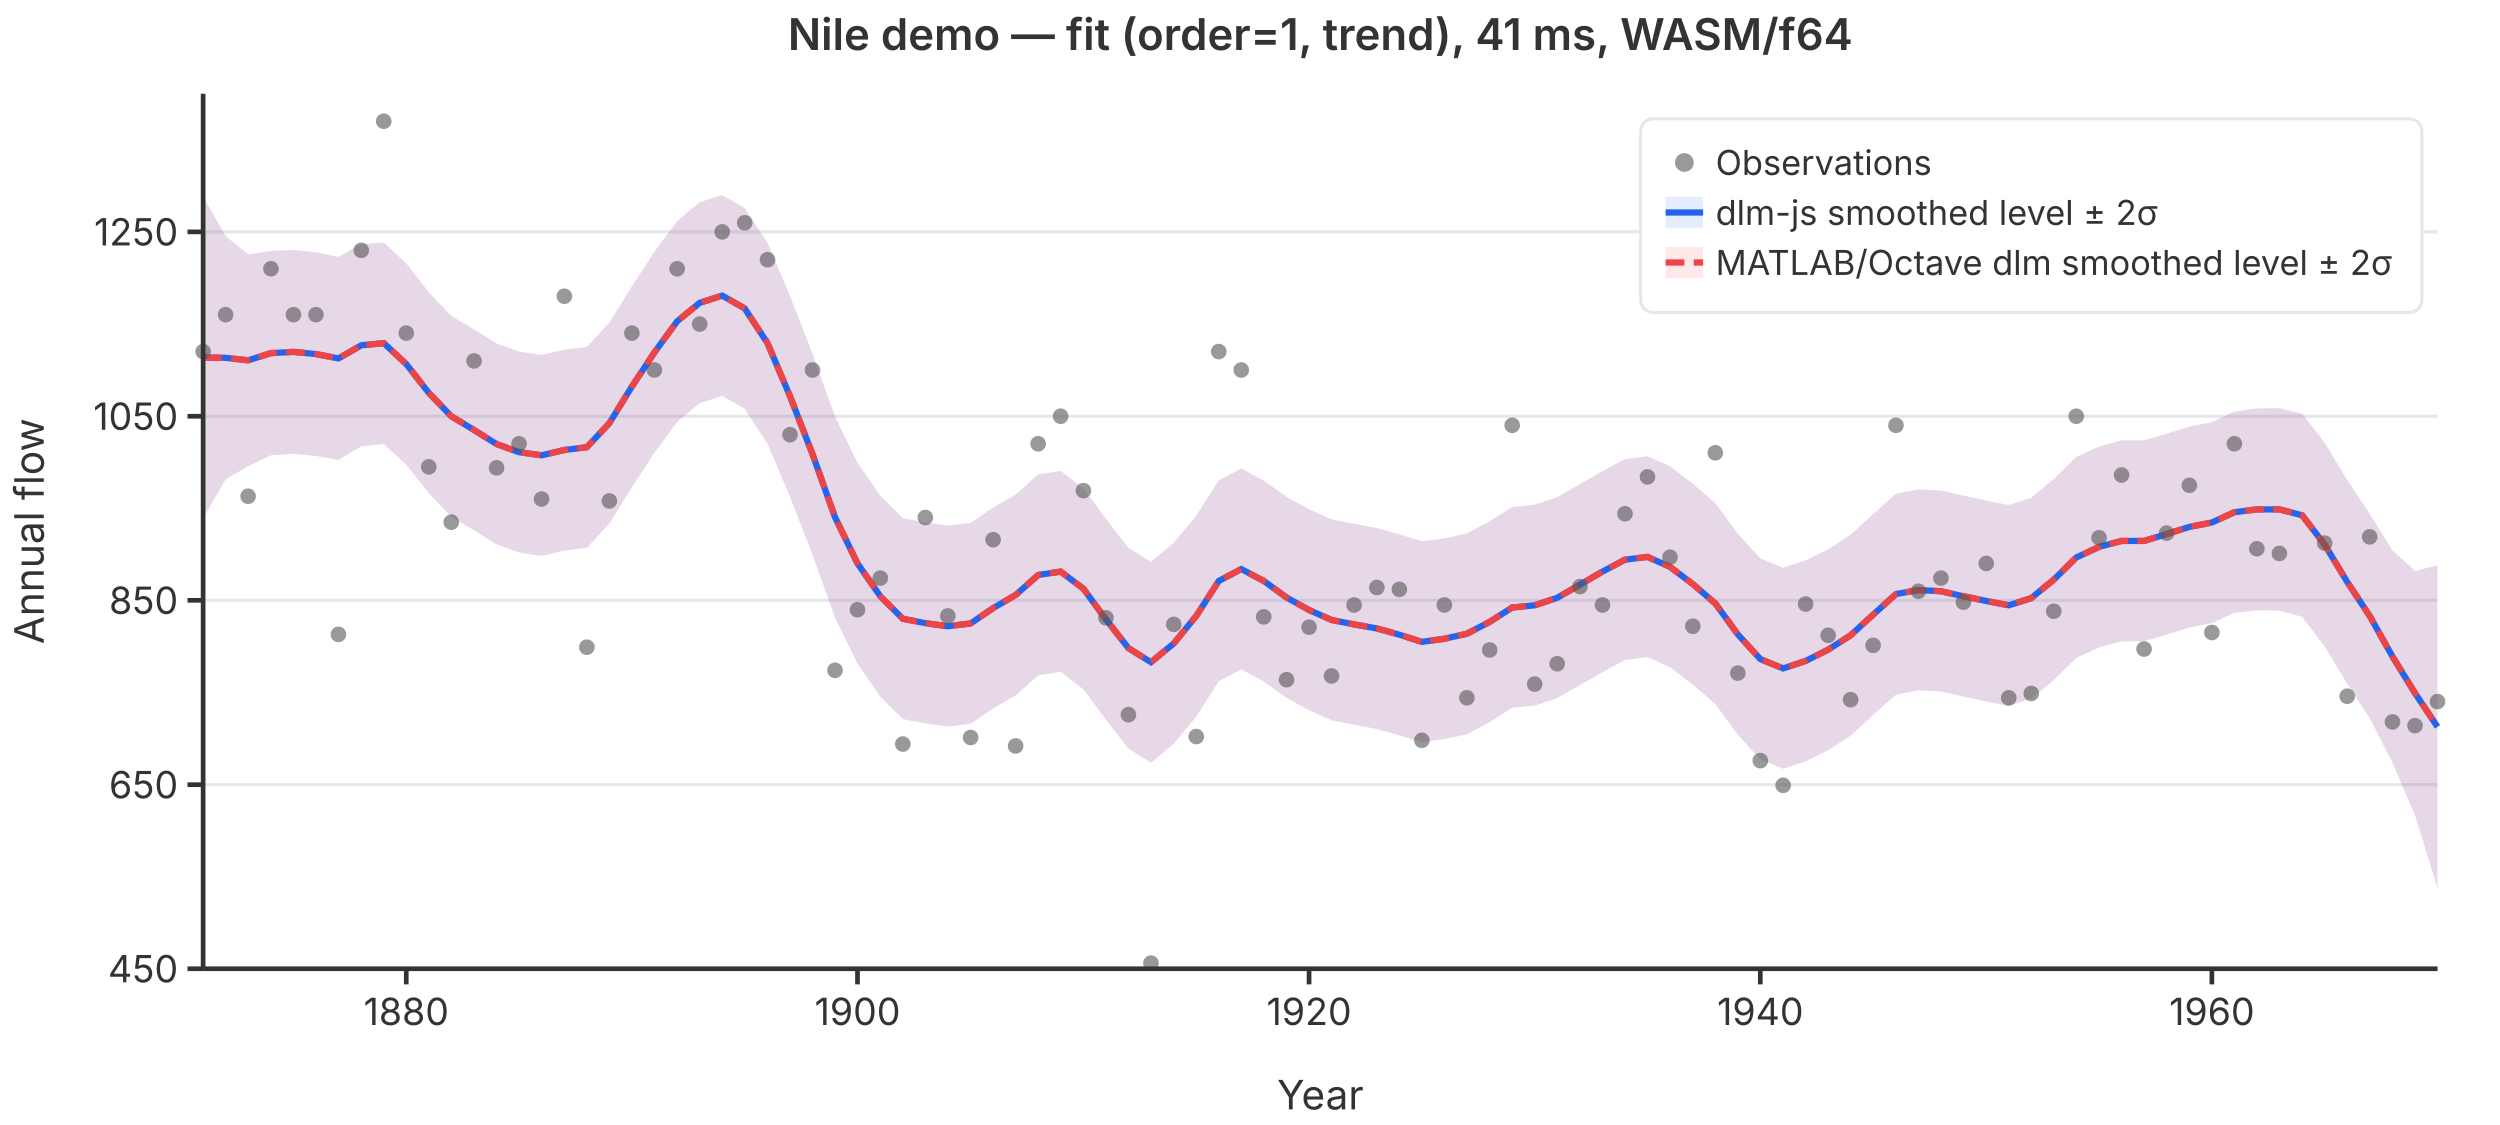
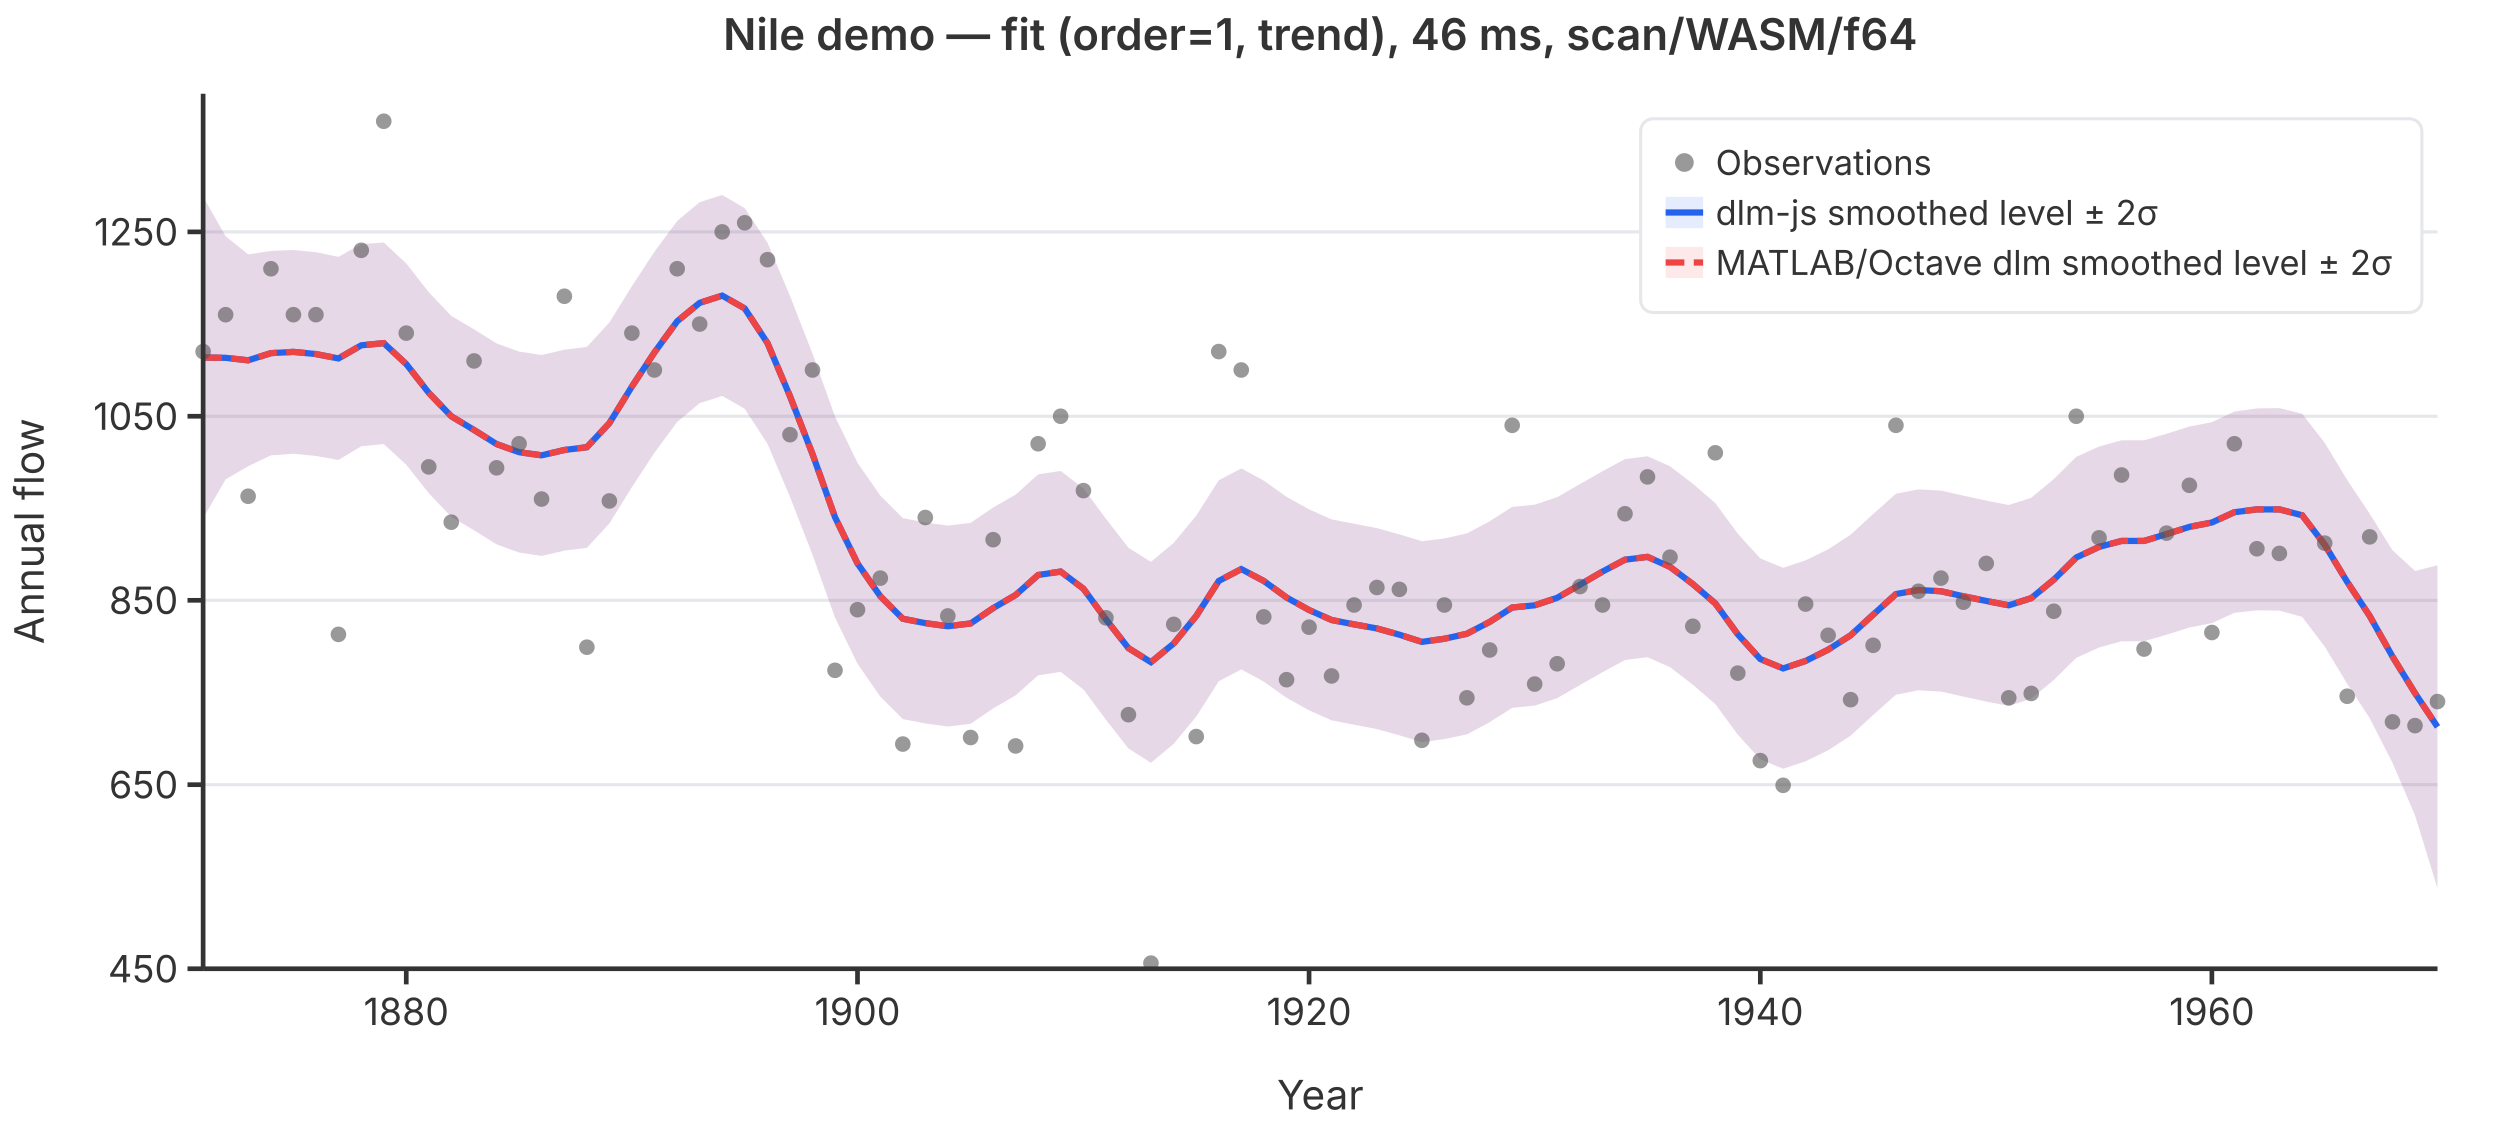
<svg xmlns="http://www.w3.org/2000/svg" viewBox="0 0 800 360" font-family="system-ui,-apple-system,sans-serif" font-size="12">
  <rect width="800" height="360" fill="white" />
  <line x1="65" y1="310.0" x2="780" y2="310.0" stroke="#e5e7eb" stroke-width="1" />
  <line x1="65" y1="251.1" x2="780" y2="251.1" stroke="#e5e7eb" stroke-width="1" />
  <line x1="65" y1="192.1" x2="780" y2="192.1" stroke="#e5e7eb" stroke-width="1" />
  <line x1="65" y1="133.2" x2="780" y2="133.2" stroke="#e5e7eb" stroke-width="1" />
  <line x1="65" y1="74.2" x2="780" y2="74.2" stroke="#e5e7eb" stroke-width="1" />
  <path d="M65.0,63.0L72.2,75.6L79.4,81.4L86.7,80.3L93.9,80.0L101.1,80.7L108.3,82.2L115.6,78.1L122.8,77.6L130.0,84.3L137.2,93.5L144.4,101.1L151.7,105.4L158.9,109.9L166.1,112.5L173.3,113.6L180.6,111.9L187.8,111.0L195.0,103.2L202.2,91.6L209.4,80.6L216.7,70.7L223.9,64.7L231.1,62.4L238.3,66.6L245.6,77.7L252.8,94.7L260.0,113.2L267.2,133.3L274.4,148.1L281.7,158.6L288.9,165.8L296.1,167.2L303.3,168.2L310.6,167.3L317.8,162.4L325.0,158.3L332.2,151.8L339.4,150.7L346.7,156.3L353.9,166.0L361.1,175.3L368.3,179.8L375.6,173.7L382.8,165.0L390.0,153.7L397.2,149.9L404.4,153.8L411.7,159.0L418.9,163.0L426.1,166.2L433.3,167.6L440.6,169.0L447.8,171.0L455.0,173.2L462.2,172.3L469.4,170.7L476.7,166.8L483.9,162.2L491.1,161.5L498.3,159.1L505.6,154.9L512.8,150.8L520.0,146.9L527.2,146.0L534.4,149.2L541.7,154.8L548.9,161.0L556.1,170.8L563.3,178.7L570.6,181.7L577.8,179.3L585.0,175.8L592.2,171.1L599.4,164.5L606.7,158.0L613.9,156.6L621.1,157.0L628.3,158.6L635.6,160.2L642.8,161.6L650.0,159.3L657.2,153.3L664.4,146.2L671.7,142.9L678.9,140.9L686.1,140.9L693.3,138.8L700.6,136.5L707.8,135.1L715.0,131.7L722.2,130.7L729.4,130.6L736.7,132.4L743.9,141.7L751.1,153.6L758.3,164.4L765.6,176.1L772.8,182.7L780.0,180.9L780.0,284.2L772.8,260.9L765.6,244.1L758.3,229.8L751.1,218.8L743.9,206.9L736.7,197.4L729.4,195.4L722.2,195.3L715.0,196.1L707.8,199.4L700.6,200.8L693.3,203.1L686.1,205.2L678.9,205.2L671.7,207.2L664.4,210.5L657.2,217.6L650.0,223.6L642.8,225.9L635.6,224.5L628.3,222.9L621.1,221.3L613.9,220.9L606.7,222.3L599.4,228.8L592.2,235.4L585.0,240.1L577.8,243.6L570.6,246.0L563.3,243.0L556.1,235.1L548.9,225.3L541.7,219.1L534.4,213.5L527.2,210.3L520.0,211.2L512.8,215.1L505.6,219.2L498.3,223.4L491.1,225.8L483.9,226.5L476.7,231.1L469.4,235.0L462.2,236.5L455.0,237.5L447.8,235.3L440.6,233.3L433.3,231.9L426.1,230.5L418.9,227.3L411.7,223.3L404.4,218.1L397.2,214.2L390.0,218.0L382.8,229.3L375.6,238.0L368.3,244.1L361.1,239.5L353.9,230.3L346.7,220.6L339.4,215.0L332.2,216.1L325.0,222.5L317.8,226.7L310.6,231.6L303.3,232.5L296.1,231.5L288.9,230.1L281.7,222.9L274.4,212.4L267.2,197.6L260.0,177.5L252.8,159.0L245.6,142.0L238.3,130.8L231.1,126.7L223.9,129.0L216.7,135.0L209.4,144.9L202.2,155.9L195.0,167.5L187.8,175.3L180.6,176.2L173.3,177.9L166.1,176.8L158.9,174.2L151.7,169.7L144.4,165.4L137.2,157.8L130.0,148.7L122.8,142.1L115.6,142.8L108.3,147.2L101.1,145.9L93.9,145.2L86.7,145.7L79.4,149.2L72.2,153.4L65.0,165.8Z" fill="rgba(37,99,235,0.12)" stroke="none" />
  <path d="M65.0,63.0L72.2,75.6L79.4,81.4L86.7,80.3L93.9,80.0L101.1,80.7L108.3,82.2L115.6,78.1L122.8,77.6L130.0,84.3L137.2,93.5L144.4,101.1L151.7,105.4L158.9,109.9L166.1,112.5L173.3,113.6L180.6,111.9L187.8,111.0L195.0,103.2L202.2,91.6L209.4,80.6L216.7,70.7L223.9,64.7L231.1,62.4L238.3,66.6L245.6,77.7L252.8,94.7L260.0,113.2L267.2,133.3L274.4,148.1L281.7,158.6L288.9,165.8L296.1,167.2L303.3,168.2L310.6,167.3L317.8,162.4L325.0,158.3L332.2,151.8L339.4,150.7L346.7,156.3L353.9,166.0L361.1,175.3L368.3,179.8L375.6,173.7L382.8,165.0L390.0,153.7L397.2,149.9L404.4,153.8L411.7,159.0L418.9,163.0L426.1,166.2L433.3,167.6L440.6,169.0L447.8,171.0L455.0,173.2L462.2,172.3L469.4,170.7L476.7,166.8L483.9,162.2L491.1,161.5L498.3,159.1L505.6,154.9L512.8,150.8L520.0,146.9L527.2,146.0L534.4,149.2L541.7,154.8L548.9,161.0L556.1,170.8L563.3,178.7L570.6,181.7L577.8,179.3L585.0,175.8L592.2,171.1L599.4,164.5L606.7,158.0L613.9,156.6L621.1,157.0L628.3,158.6L635.6,160.2L642.8,161.6L650.0,159.3L657.2,153.3L664.4,146.2L671.7,142.9L678.9,140.9L686.1,140.9L693.3,138.8L700.6,136.5L707.8,135.1L715.0,131.7L722.2,130.7L729.4,130.6L736.7,132.4L743.9,141.7L751.1,153.6L758.3,164.4L765.6,176.1L772.8,182.7L780.0,180.9L780.0,284.2L772.8,260.9L765.6,244.1L758.3,229.8L751.1,218.8L743.9,206.9L736.7,197.4L729.4,195.4L722.2,195.3L715.0,196.1L707.8,199.4L700.6,200.8L693.3,203.1L686.1,205.2L678.9,205.2L671.7,207.2L664.4,210.5L657.2,217.6L650.0,223.6L642.8,225.9L635.6,224.5L628.3,222.9L621.1,221.3L613.9,220.9L606.7,222.3L599.4,228.8L592.2,235.4L585.0,240.1L577.8,243.6L570.6,246.0L563.3,243.0L556.1,235.1L548.9,225.3L541.7,219.1L534.4,213.5L527.2,210.3L520.0,211.2L512.8,215.1L505.6,219.2L498.3,223.4L491.1,225.8L483.9,226.5L476.7,231.1L469.4,235.0L462.2,236.5L455.0,237.5L447.8,235.3L440.6,233.3L433.3,231.9L426.1,230.5L418.9,227.3L411.7,223.3L404.4,218.1L397.2,214.2L390.0,218.0L382.8,229.3L375.6,238.0L368.3,244.1L361.1,239.5L353.9,230.3L346.7,220.6L339.4,215.0L332.2,216.1L325.0,222.5L317.8,226.7L310.6,231.6L303.3,232.5L296.1,231.5L288.9,230.1L281.7,222.9L274.4,212.4L267.2,197.6L260.0,177.5L252.8,159.0L245.6,142.0L238.3,130.8L231.1,126.7L223.9,129.0L216.7,135.0L209.4,144.9L202.2,155.9L195.0,167.5L187.8,175.3L180.6,176.2L173.3,177.9L166.1,176.8L158.9,174.2L151.7,169.7L144.4,165.4L137.2,157.8L130.0,148.7L122.8,142.1L115.6,142.8L108.3,147.2L101.1,145.9L93.9,145.2L86.7,145.7L79.4,149.2L72.2,153.4L65.0,165.8Z" fill="rgba(239,68,68,0.12)" stroke="none" />
  <polyline points="65.0,114.4 72.2,114.5 79.4,115.3 86.7,113.0 93.9,112.6 101.1,113.3 108.3,114.7 115.6,110.5 122.8,109.8 130.0,116.5 137.2,125.7 144.4,133.2 151.7,137.6 158.9,142.1 166.1,144.7 173.3,145.7 180.6,144.0 187.8,143.1 195.0,135.4 202.2,123.7 209.4,112.8 216.7,102.8 223.9,96.9 231.1,94.6 238.3,98.7 245.6,109.8 252.8,126.8 260.0,145.3 267.2,165.5 274.4,180.3 281.7,190.8 288.9,198.0 296.1,199.4 303.3,200.4 310.6,199.5 317.8,194.6 325.0,190.4 332.2,184.0 339.4,182.9 346.7,188.4 353.9,198.2 361.1,207.4 368.3,211.9 375.6,205.9 382.8,197.1 390.0,185.9 397.2,182.1 404.4,185.9 411.7,191.2 418.9,195.2 426.1,198.4 433.3,199.8 440.6,201.1 447.8,203.1 455.0,205.4 462.2,204.4 469.4,202.8 476.7,199.0 483.9,194.4 491.1,193.7 498.3,191.3 505.6,187.1 512.8,182.9 520.0,179.1 527.2,178.2 534.4,181.4 541.7,186.9 548.9,193.1 556.1,203.0 563.3,210.9 570.6,213.9 577.8,211.5 585.0,207.9 592.2,203.3 599.4,196.7 606.7,190.1 613.9,188.8 621.1,189.2 628.3,190.8 635.6,192.3 642.8,193.7 650.0,191.4 657.2,185.5 664.4,178.4 671.7,175.0 678.9,173.1 686.1,173.1 693.3,170.9 700.6,168.6 707.8,167.2 715.0,163.9 722.2,163.0 729.4,163.0 736.7,164.9 743.9,174.3 751.1,186.2 758.3,197.1 765.6,210.1 772.8,221.8 780.0,232.6" fill="none" stroke="#2563eb" stroke-width="2" />
  <polyline points="65.0,114.4 72.2,114.5 79.4,115.3 86.7,113.0 93.9,112.6 101.1,113.3 108.3,114.7 115.6,110.5 122.8,109.8 130.0,116.5 137.2,125.7 144.4,133.2 151.7,137.6 158.9,142.1 166.1,144.7 173.3,145.7 180.6,144.0 187.8,143.1 195.0,135.4 202.2,123.7 209.4,112.8 216.7,102.8 223.9,96.9 231.1,94.6 238.3,98.7 245.6,109.8 252.8,126.8 260.0,145.3 267.2,165.5 274.4,180.3 281.7,190.8 288.9,198.0 296.1,199.4 303.3,200.4 310.6,199.5 317.8,194.6 325.0,190.4 332.2,184.0 339.4,182.9 346.7,188.4 353.9,198.2 361.1,207.4 368.3,211.9 375.6,205.9 382.8,197.1 390.0,185.9 397.2,182.1 404.4,185.9 411.7,191.2 418.9,195.2 426.1,198.4 433.3,199.8 440.6,201.1 447.8,203.1 455.0,205.4 462.2,204.4 469.4,202.8 476.7,199.0 483.9,194.4 491.1,193.7 498.3,191.3 505.6,187.1 512.8,182.9 520.0,179.1 527.2,178.2 534.4,181.4 541.7,186.9 548.9,193.1 556.1,203.0 563.3,210.9 570.6,213.9 577.8,211.5 585.0,207.9 592.2,203.3 599.4,196.7 606.7,190.1 613.9,188.8 621.1,189.2 628.3,190.8 635.6,192.3 642.8,193.7 650.0,191.4 657.2,185.5 664.4,178.4 671.7,175.0 678.9,173.1 686.1,173.1 693.3,170.9 700.6,168.6 707.8,167.2 715.0,163.9 722.2,163.0 729.4,163.0 736.7,164.9 743.9,174.3 751.1,186.2 758.3,197.1 765.6,210.1 772.8,221.8 780.0,232.6" fill="none" stroke="#ef4444" stroke-width="2" stroke-dasharray="6,3" />
  <circle cx="65.0" cy="112.5" r="2.5" fill="#555" opacity="0.6" />
  <circle cx="72.2" cy="100.7" r="2.5" fill="#555" opacity="0.6" />
  <circle cx="79.4" cy="158.8" r="2.5" fill="#555" opacity="0.6" />
  <circle cx="86.7" cy="86.0" r="2.5" fill="#555" opacity="0.6" />
  <circle cx="93.9" cy="100.7" r="2.5" fill="#555" opacity="0.6" />
  <circle cx="101.1" cy="100.7" r="2.5" fill="#555" opacity="0.6" />
  <circle cx="108.3" cy="203.0" r="2.5" fill="#555" opacity="0.6" />
  <circle cx="115.6" cy="80.1" r="2.5" fill="#555" opacity="0.6" />
  <circle cx="122.8" cy="38.8" r="2.5" fill="#555" opacity="0.6" />
  <circle cx="130.0" cy="106.6" r="2.5" fill="#555" opacity="0.6" />
  <circle cx="137.2" cy="149.4" r="2.5" fill="#555" opacity="0.6" />
  <circle cx="144.4" cy="167.1" r="2.5" fill="#555" opacity="0.6" />
  <circle cx="151.7" cy="115.5" r="2.5" fill="#555" opacity="0.6" />
  <circle cx="158.9" cy="149.7" r="2.5" fill="#555" opacity="0.6" />
  <circle cx="166.1" cy="142.0" r="2.5" fill="#555" opacity="0.6" />
  <circle cx="173.3" cy="159.7" r="2.5" fill="#555" opacity="0.6" />
  <circle cx="180.6" cy="94.8" r="2.5" fill="#555" opacity="0.6" />
  <circle cx="187.8" cy="207.1" r="2.5" fill="#555" opacity="0.6" />
  <circle cx="195.0" cy="160.3" r="2.5" fill="#555" opacity="0.6" />
  <circle cx="202.2" cy="106.6" r="2.5" fill="#555" opacity="0.6" />
  <circle cx="209.4" cy="118.4" r="2.5" fill="#555" opacity="0.6" />
  <circle cx="216.7" cy="86.0" r="2.5" fill="#555" opacity="0.6" />
  <circle cx="223.9" cy="103.7" r="2.5" fill="#555" opacity="0.6" />
  <circle cx="231.1" cy="74.2" r="2.5" fill="#555" opacity="0.6" />
  <circle cx="238.3" cy="71.3" r="2.5" fill="#555" opacity="0.6" />
  <circle cx="245.6" cy="83.1" r="2.5" fill="#555" opacity="0.6" />
  <circle cx="252.8" cy="139.1" r="2.5" fill="#555" opacity="0.6" />
  <circle cx="260.0" cy="118.4" r="2.5" fill="#555" opacity="0.6" />
  <circle cx="267.2" cy="214.5" r="2.5" fill="#555" opacity="0.6" />
  <circle cx="274.4" cy="195.1" r="2.5" fill="#555" opacity="0.6" />
  <circle cx="281.7" cy="185.0" r="2.5" fill="#555" opacity="0.6" />
  <circle cx="288.9" cy="238.1" r="2.5" fill="#555" opacity="0.6" />
  <circle cx="296.1" cy="165.6" r="2.5" fill="#555" opacity="0.6" />
  <circle cx="303.3" cy="197.1" r="2.5" fill="#555" opacity="0.6" />
  <circle cx="310.6" cy="236.0" r="2.5" fill="#555" opacity="0.6" />
  <circle cx="317.8" cy="172.7" r="2.5" fill="#555" opacity="0.6" />
  <circle cx="325.0" cy="238.7" r="2.5" fill="#555" opacity="0.6" />
  <circle cx="332.2" cy="142.0" r="2.5" fill="#555" opacity="0.6" />
  <circle cx="339.4" cy="133.2" r="2.5" fill="#555" opacity="0.6" />
  <circle cx="346.7" cy="157.0" r="2.5" fill="#555" opacity="0.6" />
  <circle cx="353.9" cy="197.7" r="2.5" fill="#555" opacity="0.6" />
  <circle cx="361.1" cy="228.7" r="2.5" fill="#555" opacity="0.6" />
  <circle cx="368.3" cy="308.2" r="2.5" fill="#555" opacity="0.6" />
  <circle cx="375.6" cy="199.8" r="2.5" fill="#555" opacity="0.6" />
  <circle cx="382.8" cy="235.7" r="2.5" fill="#555" opacity="0.6" />
  <circle cx="390.0" cy="112.5" r="2.5" fill="#555" opacity="0.6" />
  <circle cx="397.2" cy="118.4" r="2.5" fill="#555" opacity="0.6" />
  <circle cx="404.4" cy="197.4" r="2.5" fill="#555" opacity="0.6" />
  <circle cx="411.7" cy="217.5" r="2.5" fill="#555" opacity="0.6" />
  <circle cx="418.9" cy="200.7" r="2.5" fill="#555" opacity="0.6" />
  <circle cx="426.1" cy="216.3" r="2.5" fill="#555" opacity="0.6" />
  <circle cx="433.3" cy="193.6" r="2.5" fill="#555" opacity="0.6" />
  <circle cx="440.6" cy="188.0" r="2.5" fill="#555" opacity="0.6" />
  <circle cx="447.8" cy="188.6" r="2.5" fill="#555" opacity="0.6" />
  <circle cx="455.0" cy="236.9" r="2.5" fill="#555" opacity="0.6" />
  <circle cx="462.2" cy="193.6" r="2.5" fill="#555" opacity="0.6" />
  <circle cx="469.4" cy="223.3" r="2.5" fill="#555" opacity="0.6" />
  <circle cx="476.7" cy="208.0" r="2.5" fill="#555" opacity="0.6" />
  <circle cx="483.9" cy="136.1" r="2.5" fill="#555" opacity="0.6" />
  <circle cx="491.1" cy="218.9" r="2.5" fill="#555" opacity="0.6" />
  <circle cx="498.3" cy="212.4" r="2.5" fill="#555" opacity="0.6" />
  <circle cx="505.6" cy="187.7" r="2.5" fill="#555" opacity="0.6" />
  <circle cx="512.8" cy="193.6" r="2.5" fill="#555" opacity="0.6" />
  <circle cx="520.0" cy="164.4" r="2.5" fill="#555" opacity="0.6" />
  <circle cx="527.2" cy="152.6" r="2.5" fill="#555" opacity="0.6" />
  <circle cx="534.4" cy="178.3" r="2.5" fill="#555" opacity="0.6" />
  <circle cx="541.7" cy="200.4" r="2.5" fill="#555" opacity="0.6" />
  <circle cx="548.9" cy="144.9" r="2.5" fill="#555" opacity="0.6" />
  <circle cx="556.1" cy="215.4" r="2.5" fill="#555" opacity="0.6" />
  <circle cx="563.3" cy="243.4" r="2.5" fill="#555" opacity="0.6" />
  <circle cx="570.6" cy="251.3" r="2.5" fill="#555" opacity="0.6" />
  <circle cx="577.8" cy="193.3" r="2.5" fill="#555" opacity="0.6" />
  <circle cx="585.0" cy="203.3" r="2.5" fill="#555" opacity="0.6" />
  <circle cx="592.2" cy="223.9" r="2.5" fill="#555" opacity="0.6" />
  <circle cx="599.4" cy="206.5" r="2.5" fill="#555" opacity="0.6" />
  <circle cx="606.7" cy="136.1" r="2.5" fill="#555" opacity="0.6" />
  <circle cx="613.9" cy="189.2" r="2.5" fill="#555" opacity="0.6" />
  <circle cx="621.1" cy="185.0" r="2.5" fill="#555" opacity="0.6" />
  <circle cx="628.3" cy="192.7" r="2.5" fill="#555" opacity="0.6" />
  <circle cx="635.6" cy="180.3" r="2.5" fill="#555" opacity="0.6" />
  <circle cx="642.8" cy="223.3" r="2.5" fill="#555" opacity="0.6" />
  <circle cx="650.0" cy="221.9" r="2.5" fill="#555" opacity="0.6" />
  <circle cx="657.2" cy="195.6" r="2.5" fill="#555" opacity="0.6" />
  <circle cx="664.4" cy="133.2" r="2.5" fill="#555" opacity="0.6" />
  <circle cx="671.7" cy="172.1" r="2.5" fill="#555" opacity="0.6" />
  <circle cx="678.9" cy="152.0" r="2.5" fill="#555" opacity="0.6" />
  <circle cx="686.1" cy="207.7" r="2.5" fill="#555" opacity="0.6" />
  <circle cx="693.3" cy="170.6" r="2.5" fill="#555" opacity="0.6" />
  <circle cx="700.6" cy="155.3" r="2.5" fill="#555" opacity="0.6" />
  <circle cx="707.8" cy="202.4" r="2.5" fill="#555" opacity="0.6" />
  <circle cx="715.0" cy="142.0" r="2.5" fill="#555" opacity="0.6" />
  <circle cx="722.2" cy="175.6" r="2.5" fill="#555" opacity="0.6" />
  <circle cx="729.4" cy="177.1" r="2.5" fill="#555" opacity="0.6" />
  <circle cx="736.7" cy="97.8" r="2.5" fill="#555" opacity="0.6" />
  <circle cx="743.9" cy="173.8" r="2.5" fill="#555" opacity="0.6" />
  <circle cx="751.1" cy="222.8" r="2.5" fill="#555" opacity="0.6" />
  <circle cx="758.3" cy="171.8" r="2.5" fill="#555" opacity="0.6" />
  <circle cx="765.6" cy="231.0" r="2.5" fill="#555" opacity="0.6" />
  <circle cx="772.8" cy="232.2" r="2.5" fill="#555" opacity="0.6" />
  <circle cx="780.0" cy="224.5" r="2.5" fill="#555" opacity="0.6" />
  <line x1="65" y1="30" x2="65" y2="310" stroke="#333" stroke-width="1.5" />
  <line x1="65" y1="310" x2="780" y2="310" stroke="#333" stroke-width="1.5" />
  <line x1="60" y1="310.0" x2="65" y2="310.0" stroke="#333" stroke-width="1.5" />
  <text x="57" y="310.0" text-anchor="end" dominant-baseline="middle" fill="#333">450</text>
  <line x1="60" y1="251.1" x2="65" y2="251.1" stroke="#333" stroke-width="1.5" />
  <text x="57" y="251.1" text-anchor="end" dominant-baseline="middle" fill="#333">650</text>
  <line x1="60" y1="192.1" x2="65" y2="192.1" stroke="#333" stroke-width="1.5" />
  <text x="57" y="192.1" text-anchor="end" dominant-baseline="middle" fill="#333">850</text>
  <line x1="60" y1="133.2" x2="65" y2="133.2" stroke="#333" stroke-width="1.5" />
  <text x="57" y="133.2" text-anchor="end" dominant-baseline="middle" fill="#333">1050</text>
  <line x1="60" y1="74.2" x2="65" y2="74.2" stroke="#333" stroke-width="1.5" />
  <text x="57" y="74.2" text-anchor="end" dominant-baseline="middle" fill="#333">1250</text>
  <line x1="130.0" y1="310" x2="130.0" y2="315" stroke="#333" stroke-width="1.5" />
  <text x="130.0" y="328" text-anchor="middle" fill="#333">1880</text>
  <line x1="274.4" y1="310" x2="274.4" y2="315" stroke="#333" stroke-width="1.5" />
  <text x="274.4" y="328" text-anchor="middle" fill="#333">1900</text>
  <line x1="418.9" y1="310" x2="418.9" y2="315" stroke="#333" stroke-width="1.5" />
  <text x="418.9" y="328" text-anchor="middle" fill="#333">1920</text>
  <line x1="563.3" y1="310" x2="563.3" y2="315" stroke="#333" stroke-width="1.5" />
  <text x="563.3" y="328" text-anchor="middle" fill="#333">1940</text>
  <line x1="707.8" y1="310" x2="707.8" y2="315" stroke="#333" stroke-width="1.5" />
  <text x="707.8" y="328" text-anchor="middle" fill="#333">1960</text>
  <text x="422.5" y="355" text-anchor="middle" fill="#333" font-size="13">Year</text>
  <text x="14" y="170" text-anchor="middle" fill="#333" font-size="13" transform="rotate(-90,14,170)">Annual flow</text>
-   <text x="422.5" y="16" text-anchor="middle" fill="#333" font-size="14" font-weight="600">Nile demo — fit (order=1, trend), 41 ms, WASM/f64</text>
+   <text x="422.5" y="16" text-anchor="middle" fill="#333" font-size="14" font-weight="600">Nile demo — fit (order=1, trend), 46 ms, scan/WASM/f64</text>
  <rect x="525" y="38" width="250" height="62" rx="4" fill="white" stroke="#e5e7eb" stroke-width="1" />
  <circle cx="539" cy="52" r="3" fill="#555" opacity="0.6" />
  <text x="549" y="52" dominant-baseline="middle" fill="#333" font-size="11">Observations</text>
  <line x1="533" y1="68" x2="545" y2="68" stroke="#2563eb" stroke-width="2" />
  <rect x="533" y="63" width="12" height="10" fill="rgba(37,99,235,0.12)" stroke="none" />
  <text x="549" y="68" dominant-baseline="middle" fill="#333" font-size="11">dlm-js smoothed level ± 2σ</text>
  <line x1="533" y1="84" x2="545" y2="84" stroke="#ef4444" stroke-width="2" stroke-dasharray="6,3" />
  <rect x="533" y="79" width="12" height="10" fill="rgba(239,68,68,0.12)" stroke="none" />
  <text x="549" y="84" dominant-baseline="middle" fill="#333" font-size="11">MATLAB/Octave dlm smoothed level ± 2σ</text>
</svg>
